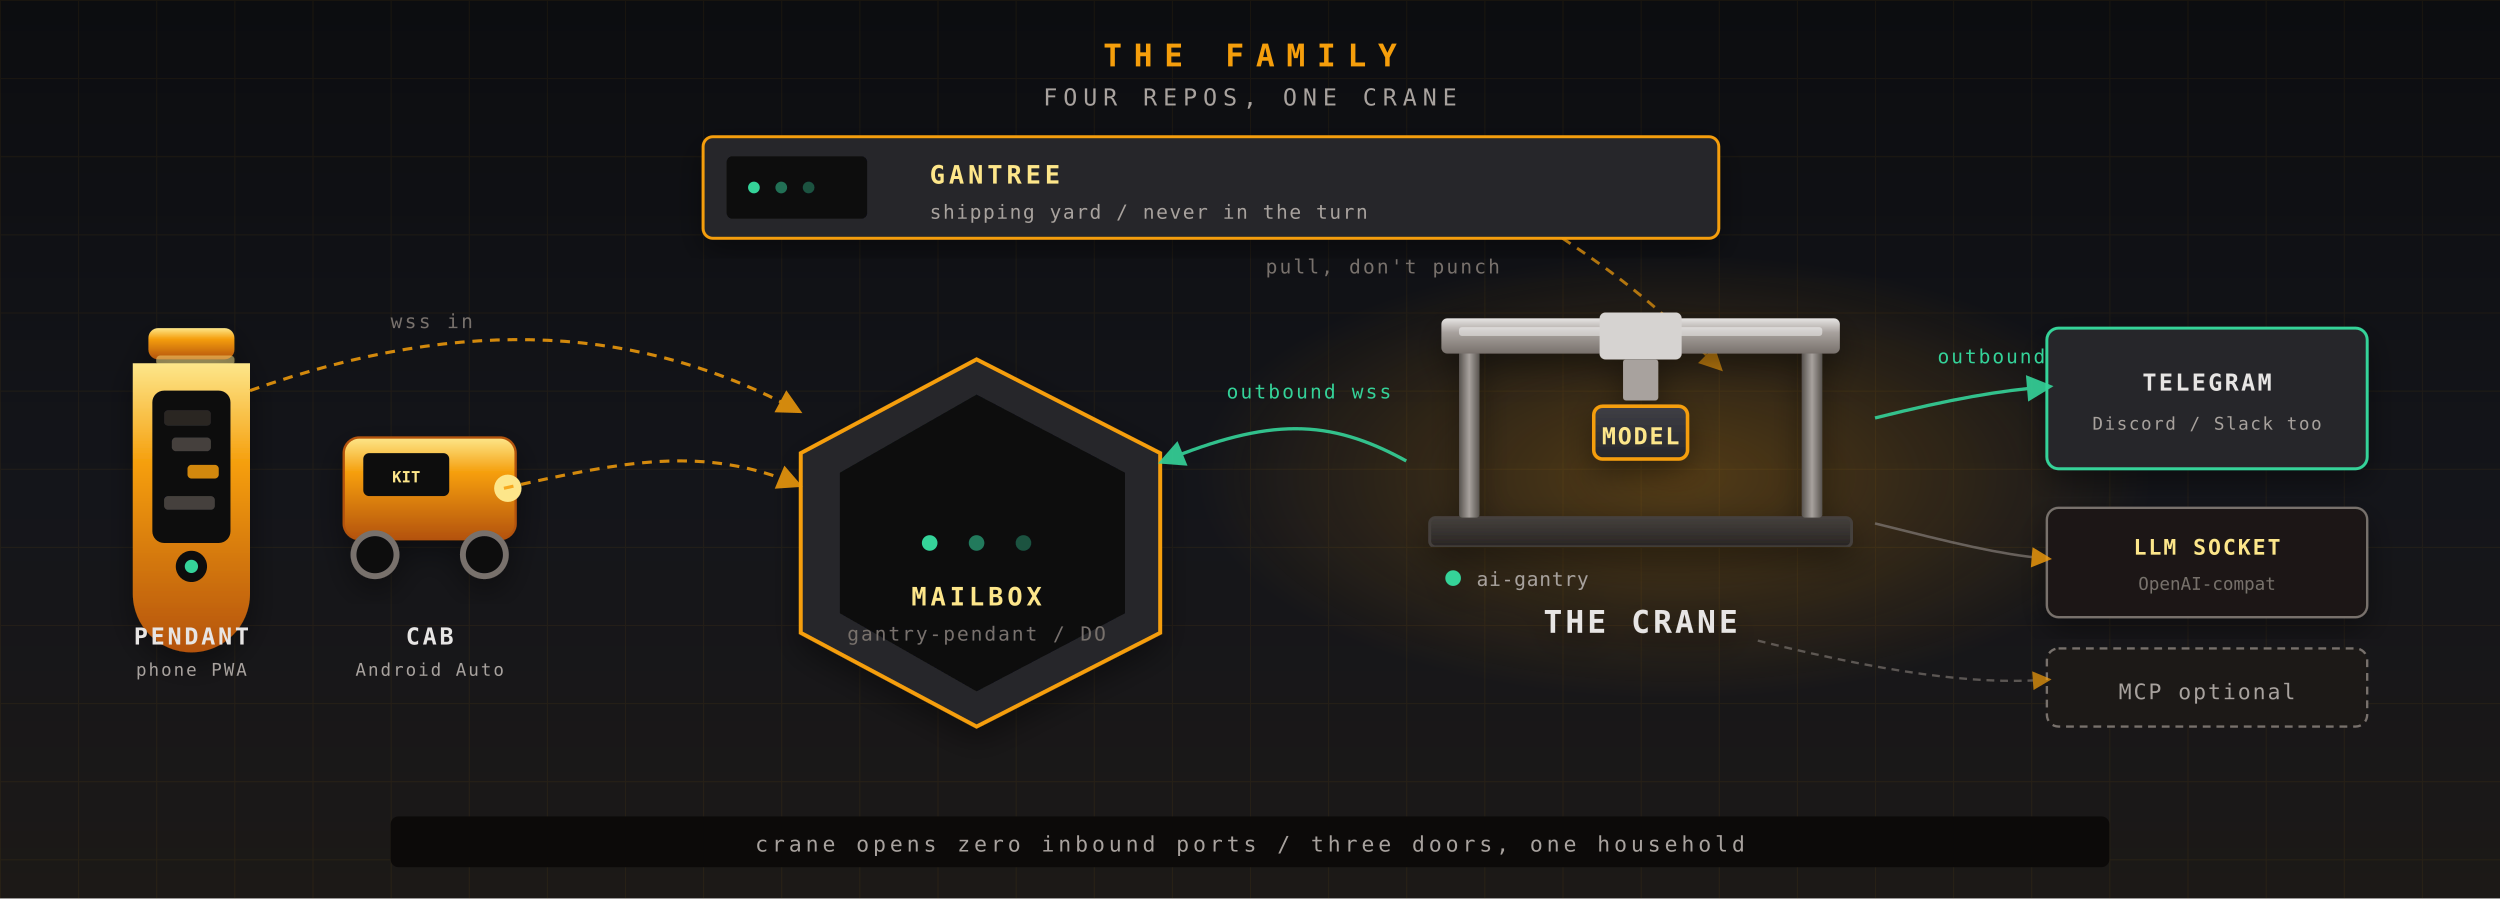
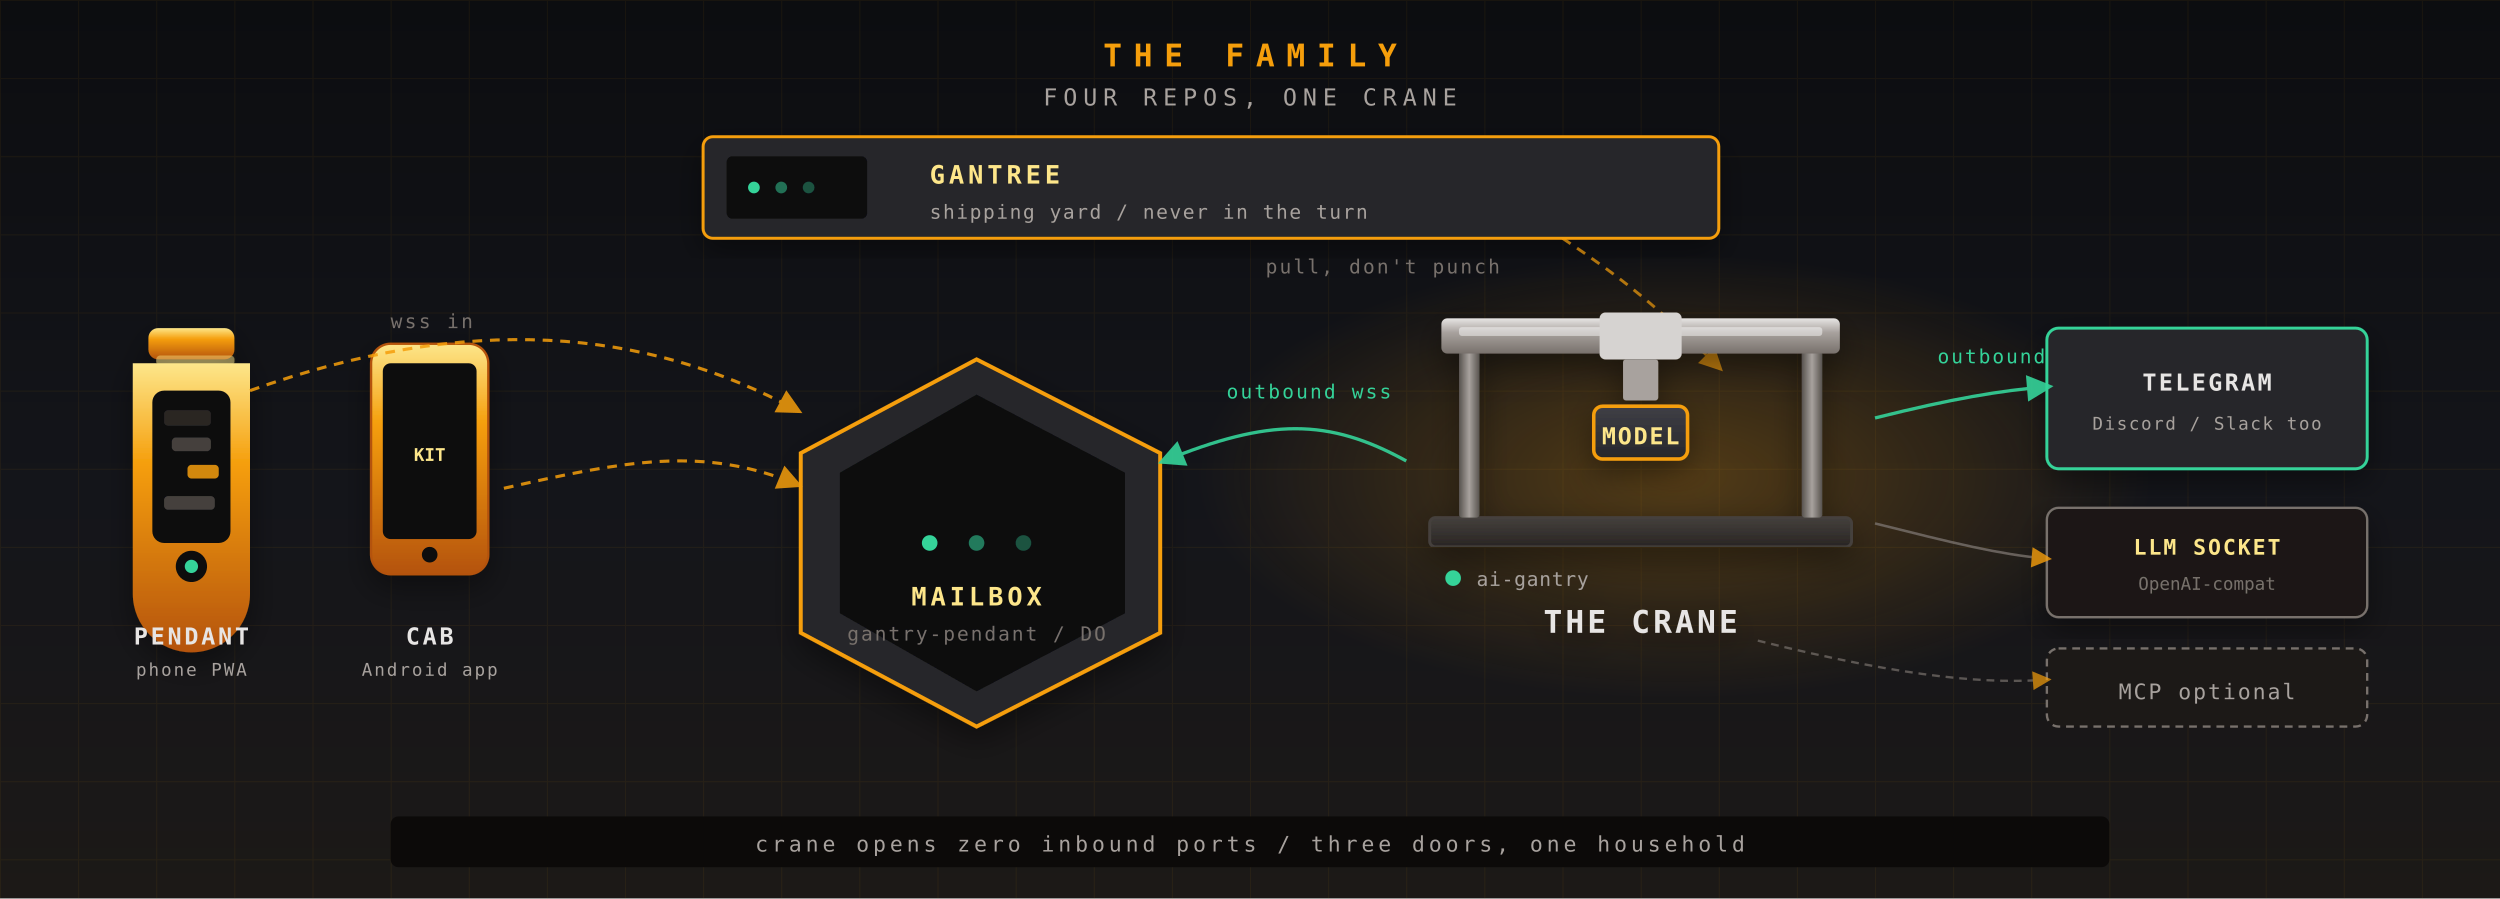
<svg xmlns="http://www.w3.org/2000/svg" xmlns:xlink="http://www.w3.org/1999/xlink" width="1280" height="460" viewBox="0 0 1280 460" role="img" aria-label="How the four repos talk. Gantree writes files. Mouths and the crane dial a mailbox or a vendor. The crane never listens.">
  <defs>
    <linearGradient id="sky" x1="0" y1="0" x2="0" y2="1">
      <stop offset="0%" stop-color="#0c0d10" />
      <stop offset="55%" stop-color="#14151a" />
      <stop offset="100%" stop-color="#1c1917" />
    </linearGradient>
    <linearGradient id="beam" x1="0" y1="0" x2="0" y2="1">
      <stop offset="0%" stop-color="#e7e5e4" />
      <stop offset="40%" stop-color="#a8a29e" />
      <stop offset="100%" stop-color="#78716c" />
    </linearGradient>
    <linearGradient id="post" x1="0" y1="0" x2="1" y2="0">
      <stop offset="0%" stop-color="#57534e" />
      <stop offset="50%" stop-color="#a8a29e" />
      <stop offset="100%" stop-color="#57534e" />
    </linearGradient>
    <linearGradient id="chip" x1="0" y1="0" x2="0" y2="1">
      <stop offset="0%" stop-color="#3f3f46" />
      <stop offset="100%" stop-color="#27272a" />
    </linearGradient>
    <linearGradient id="bed" x1="0" y1="0" x2="0" y2="1">
      <stop offset="0%" stop-color="#44403c" />
      <stop offset="100%" stop-color="#292524" />
    </linearGradient>
    <linearGradient id="gold" x1="0" y1="0" x2="0" y2="1">
      <stop offset="0%" stop-color="#fde68a" />
      <stop offset="35%" stop-color="#f59e0b" />
      <stop offset="100%" stop-color="#b45309" />
    </linearGradient>
    <radialGradient id="glow" cx="62%" cy="48%" r="38%">
      <stop offset="0%" stop-color="#f59e0b" stop-opacity="0.28" />
      <stop offset="100%" stop-color="#f59e0b" stop-opacity="0" />
    </radialGradient>
    <pattern id="grid" width="40" height="40" patternUnits="userSpaceOnUse">
      <path d="M40 0H0V40" fill="none" stroke="#f59e0b" stroke-opacity="0.06" stroke-width="1" />
    </pattern>
    <filter id="soft" x="-20%" y="-20%" width="140%" height="140%">
      <feDropShadow dx="0" dy="6" stdDeviation="8" flood-color="#000" flood-opacity="0.4" />
    </filter>
    <symbol id="mini-gantry" viewBox="0 0 160 88">
      <rect x="8" y="78" width="144" height="10" rx="2" fill="url(#bed)" stroke="#44403c" stroke-width="1" />
      <rect x="18" y="16" width="7" height="62" rx="1" fill="url(#post)" />
      <rect x="135" y="16" width="7" height="62" rx="1" fill="url(#post)" />
      <rect x="12" y="10" width="136" height="12" rx="2" fill="url(#beam)" />
      <rect x="18" y="13" width="124" height="3" rx="1" fill="#fafaf9" opacity="0.5" />
      <rect x="66" y="8" width="28" height="16" rx="2" fill="#d6d3d1" />
      <rect x="74" y="24" width="12" height="14" rx="1" fill="#a8a29e" />
      <rect x="64" y="40" width="32" height="18" rx="3" fill="url(#chip)" stroke="#f59e0b" stroke-width="1.2" />
      <text x="80" y="53" text-anchor="middle" fill="#fde68a" font-family="ui-monospace, SFMono-Regular, Menlo, monospace" font-size="8" font-weight="700" letter-spacing="0.6">MODEL</text>
    </symbol>
    <marker id="arr-gold" markerWidth="8" markerHeight="8" refX="6" refY="4" orient="auto">
      <polygon points="0,0 8,4 0,8" fill="#f59e0b" />
    </marker>
    <marker id="arr-green" markerWidth="8" markerHeight="8" refX="6" refY="4" orient="auto">
      <polygon points="0,0 8,4 0,8" fill="#34d399" />
    </marker>
  </defs>
  <rect width="1280" height="460" fill="url(#sky)" />
  <rect width="1280" height="460" fill="url(#grid)" />
  <ellipse cx="780" cy="250" rx="320" ry="150" fill="url(#glow)" />
  <g font-family="ui-monospace, SFMono-Regular, 'DejaVu Sans Mono', Menlo, Consolas, monospace" text-anchor="middle">
    <text x="640" y="34" fill="#f59e0b" font-size="16" font-weight="700" letter-spacing="6">THE FAMILY</text>
    <text x="640" y="54" fill="#a8a29e" font-size="12" letter-spacing="3">FOUR REPOS, ONE CRANE</text>
  </g>
  <g transform="translate(360,70)" filter="url(#soft)">
    <rect x="0" y="0" width="520" height="52" rx="5" fill="#27272a" stroke="#f59e0b" stroke-width="1.5" />
    <rect x="12" y="10" width="72" height="32" rx="3" fill="#0c0d10" />
    <g fill="#34d399">
      <circle cx="26" cy="26" r="3" />
      <circle cx="40" cy="26" r="3" opacity="0.5" />
      <circle cx="54" cy="26" r="3" opacity="0.35" />
    </g>
    <text x="116" y="24" fill="#fde68a" font-family="ui-monospace, SFMono-Regular, Menlo, monospace" font-size="13" font-weight="700" letter-spacing="2">GANTREE</text>
    <text x="116" y="42" fill="#a8a29e" font-family="ui-monospace, SFMono-Regular, Menlo, monospace" font-size="10" letter-spacing="0.8">shipping yard / never in the turn</text>
  </g>
  <path d="M800 122 C830 142 850 158 880 188" fill="none" stroke="#f59e0b" stroke-width="1.5" stroke-dasharray="5 4" opacity="0.7" marker-end="url(#arr-gold)" />
  <text x="648" y="140" fill="#78716c" font-family="ui-monospace, SFMono-Regular, Menlo, monospace" font-size="10" letter-spacing="1.1">pull, don't punch</text>
  <g transform="translate(48,168)" filter="url(#soft)">
    <rect x="28" y="0" width="44" height="16" rx="5" fill="url(#gold)" />
    <path d="M20 18 h60 v118 a22 22 0 0 1 -60 0 z" fill="url(#gold)" />
    <rect x="32" y="14" width="40" height="5" rx="2" fill="#fde68a" opacity="0.45" />
    <rect x="30" y="32" width="40" height="78" rx="6" fill="#0c0d10" />
    <rect x="36" y="42" width="24" height="8" rx="2" fill="#292524" />
    <rect x="40" y="56" width="20" height="7" rx="2" fill="#44403c" />
    <rect x="48" y="70" width="16" height="7" rx="2" fill="#f59e0b" opacity="0.85" />
    <rect x="36" y="86" width="26" height="7" rx="2" fill="#44403c" />
    <circle cx="50" cy="122" r="8" fill="#0c0d10" />
    <circle cx="50" cy="122" r="3.4" fill="#34d399" />
  </g>
  <g font-family="ui-monospace, SFMono-Regular, Menlo, monospace">
    <text x="98" y="330" text-anchor="middle" fill="#e7e5e4" font-size="12" font-weight="700" letter-spacing="1.4">PENDANT</text>
    <text x="98" y="346" text-anchor="middle" fill="#a8a29e" font-size="9" letter-spacing="1">phone PWA</text>
  </g>
-   <g transform="translate(168,188)" filter="url(#soft)">
-     <rect x="8" y="36" width="88" height="52" rx="8" fill="url(#gold)" stroke="#b45309" stroke-width="1.2" />
-     <rect x="18" y="44" width="44" height="22" rx="3" fill="#0c0d10" />
-     <text x="40" y="59" text-anchor="middle" fill="#fde68a" font-family="ui-monospace, SFMono-Regular, Menlo, monospace" font-size="8" font-weight="700">KIT</text>
-     <circle cx="24" cy="96" r="11" fill="#0c0d10" stroke="#78716c" stroke-width="3" />
-     <circle cx="80" cy="96" r="11" fill="#0c0d10" stroke="#78716c" stroke-width="3" />
-     <circle cx="92" cy="62" r="7" fill="#fde68a" />
+   <g transform="translate(168,168)" filter="url(#soft)">
+     <rect x="22" y="8" width="60" height="118" rx="10" fill="url(#gold)" stroke="#b45309" stroke-width="1.2" />
+     <rect x="28" y="18" width="48" height="90" rx="4" fill="#0c0d10" />
+     <text x="52" y="68" text-anchor="middle" fill="#fde68a" font-family="ui-monospace, SFMono-Regular, Menlo, monospace" font-size="9" font-weight="700">KIT</text>
+     <circle cx="52" cy="116" r="4" fill="#0c0d10" />
  </g>
  <g font-family="ui-monospace, SFMono-Regular, Menlo, monospace">
    <text x="220" y="330" text-anchor="middle" fill="#e7e5e4" font-size="12" font-weight="700" letter-spacing="1.4">CAB</text>
-     <text x="220" y="346" text-anchor="middle" fill="#a8a29e" font-size="9" letter-spacing="1">Android Auto</text>
+     <text x="220" y="346" text-anchor="middle" fill="#a8a29e" font-size="9" letter-spacing="1">Android app</text>
  </g>
  <g transform="translate(380,178)" filter="url(#soft)">
    <polygon points="120,6 214,54 214,146 120,194 30,146 30,54" fill="#27272a" stroke="#f59e0b" stroke-width="2" />
    <polygon points="120,24 196,64 196,136 120,176 50,136 50,64" fill="#0c0d10" />
    <g fill="#34d399">
      <circle cx="96" cy="100" r="4" />
      <circle cx="120" cy="100" r="4" opacity="0.55" />
      <circle cx="144" cy="100" r="4" opacity="0.35" />
    </g>
    <text x="120" y="132" text-anchor="middle" fill="#fde68a" font-family="ui-monospace, SFMono-Regular, Menlo, monospace" font-size="13" font-weight="700" letter-spacing="2">MAILBOX</text>
    <text x="120" y="150" text-anchor="middle" fill="#78716c" font-family="ui-monospace, SFMono-Regular, Menlo, monospace" font-size="10" letter-spacing="1">gantry-pendant / DO</text>
  </g>
  <g transform="translate(720,148)" filter="url(#soft)">
    <use xlink:href="#mini-gantry" href="#mini-gantry" x="0" y="0" width="240" height="132" />
    <circle cx="24" cy="148" r="4" fill="#34d399" />
    <text x="36" y="152" fill="#a8a29e" font-family="ui-monospace, SFMono-Regular, Menlo, monospace" font-size="10" letter-spacing="0.4">ai-gantry</text>
    <text x="120" y="176" text-anchor="middle" fill="#e7e5e4" font-family="ui-monospace, SFMono-Regular, Menlo, monospace" font-size="16" font-weight="700" letter-spacing="1.6">THE CRANE</text>
  </g>
  <g transform="translate(1048,168)" filter="url(#soft)">
    <rect x="0" y="0" width="164" height="72" rx="6" fill="#27272a" stroke="#34d399" stroke-width="1.5" />
    <text x="82" y="32" text-anchor="middle" fill="#e7e5e4" font-family="ui-monospace, SFMono-Regular, Menlo, monospace" font-size="12" font-weight="700" letter-spacing="1.2">TELEGRAM</text>
    <text x="82" y="52" text-anchor="middle" fill="#a8a29e" font-family="ui-monospace, SFMono-Regular, Menlo, monospace" font-size="9" letter-spacing="0.8">Discord / Slack too</text>
  </g>
  <g transform="translate(1048,260)" filter="url(#soft)">
    <rect x="0" y="0" width="164" height="56" rx="6" fill="#1c1917" stroke="#78716c" stroke-width="1.2" />
    <text x="82" y="24" text-anchor="middle" fill="#fde68a" font-family="ui-monospace, SFMono-Regular, Menlo, monospace" font-size="11" font-weight="700" letter-spacing="1">LLM SOCKET</text>
    <text x="82" y="42" text-anchor="middle" fill="#78716c" font-family="ui-monospace, SFMono-Regular, Menlo, monospace" font-size="9">OpenAI-compat</text>
  </g>
  <g transform="translate(1048,332)">
    <rect x="0" y="0" width="164" height="40" rx="6" fill="#1c1917" stroke="#78716c" stroke-dasharray="4 3" stroke-width="1.2" />
    <text x="82" y="26" text-anchor="middle" fill="#a8a29e" font-family="ui-monospace, SFMono-Regular, Menlo, monospace" font-size="11" letter-spacing="1">MCP optional</text>
  </g>
  <path d="M128 200 C240 160 330 168 408 210" fill="none" stroke="#f59e0b" stroke-width="1.6" stroke-dasharray="5 4" opacity="0.85" marker-end="url(#arr-gold)" />
  <path d="M258 250 C320 236 360 228 408 248" fill="none" stroke="#f59e0b" stroke-width="1.6" stroke-dasharray="5 4" opacity="0.85" marker-end="url(#arr-gold)" />
  <text x="200" y="168" fill="#78716c" font-family="ui-monospace, SFMono-Regular, Menlo, monospace" font-size="10" letter-spacing="1.2">wss in</text>
  <path d="M720 236 C680 214 650 214 596 236" fill="none" stroke="#34d399" stroke-width="1.7" opacity="0.9" marker-end="url(#arr-green)" />
  <text x="628" y="204" fill="#34d399" font-family="ui-monospace, SFMono-Regular, Menlo, monospace" font-size="10" letter-spacing="1.1">outbound wss</text>
  <path d="M960 214 C1000 204 1024 200 1048 198" fill="none" stroke="#34d399" stroke-width="1.7" opacity="0.9" marker-end="url(#arr-green)" />
  <text x="992" y="186" fill="#34d399" font-family="ui-monospace, SFMono-Regular, Menlo, monospace" font-size="10" letter-spacing="1">outbound</text>
  <path d="M960 268 C1000 278 1024 284 1048 286" fill="none" stroke="#78716c" stroke-width="1.3" opacity="0.8" marker-end="url(#arr-gold)" />
  <path d="M900 328 C980 348 1020 350 1048 348" fill="none" stroke="#78716c" stroke-width="1.2" stroke-dasharray="4 3" opacity="0.7" marker-end="url(#arr-gold)" />
  <rect x="200" y="418" width="880" height="26" rx="4" fill="#0c0a09" />
  <text x="640" y="436" text-anchor="middle" fill="#a8a29e" font-family="ui-monospace, SFMono-Regular, Menlo, monospace" font-size="11" letter-spacing="2">crane opens zero inbound ports / three doors, one household</text>
</svg>
